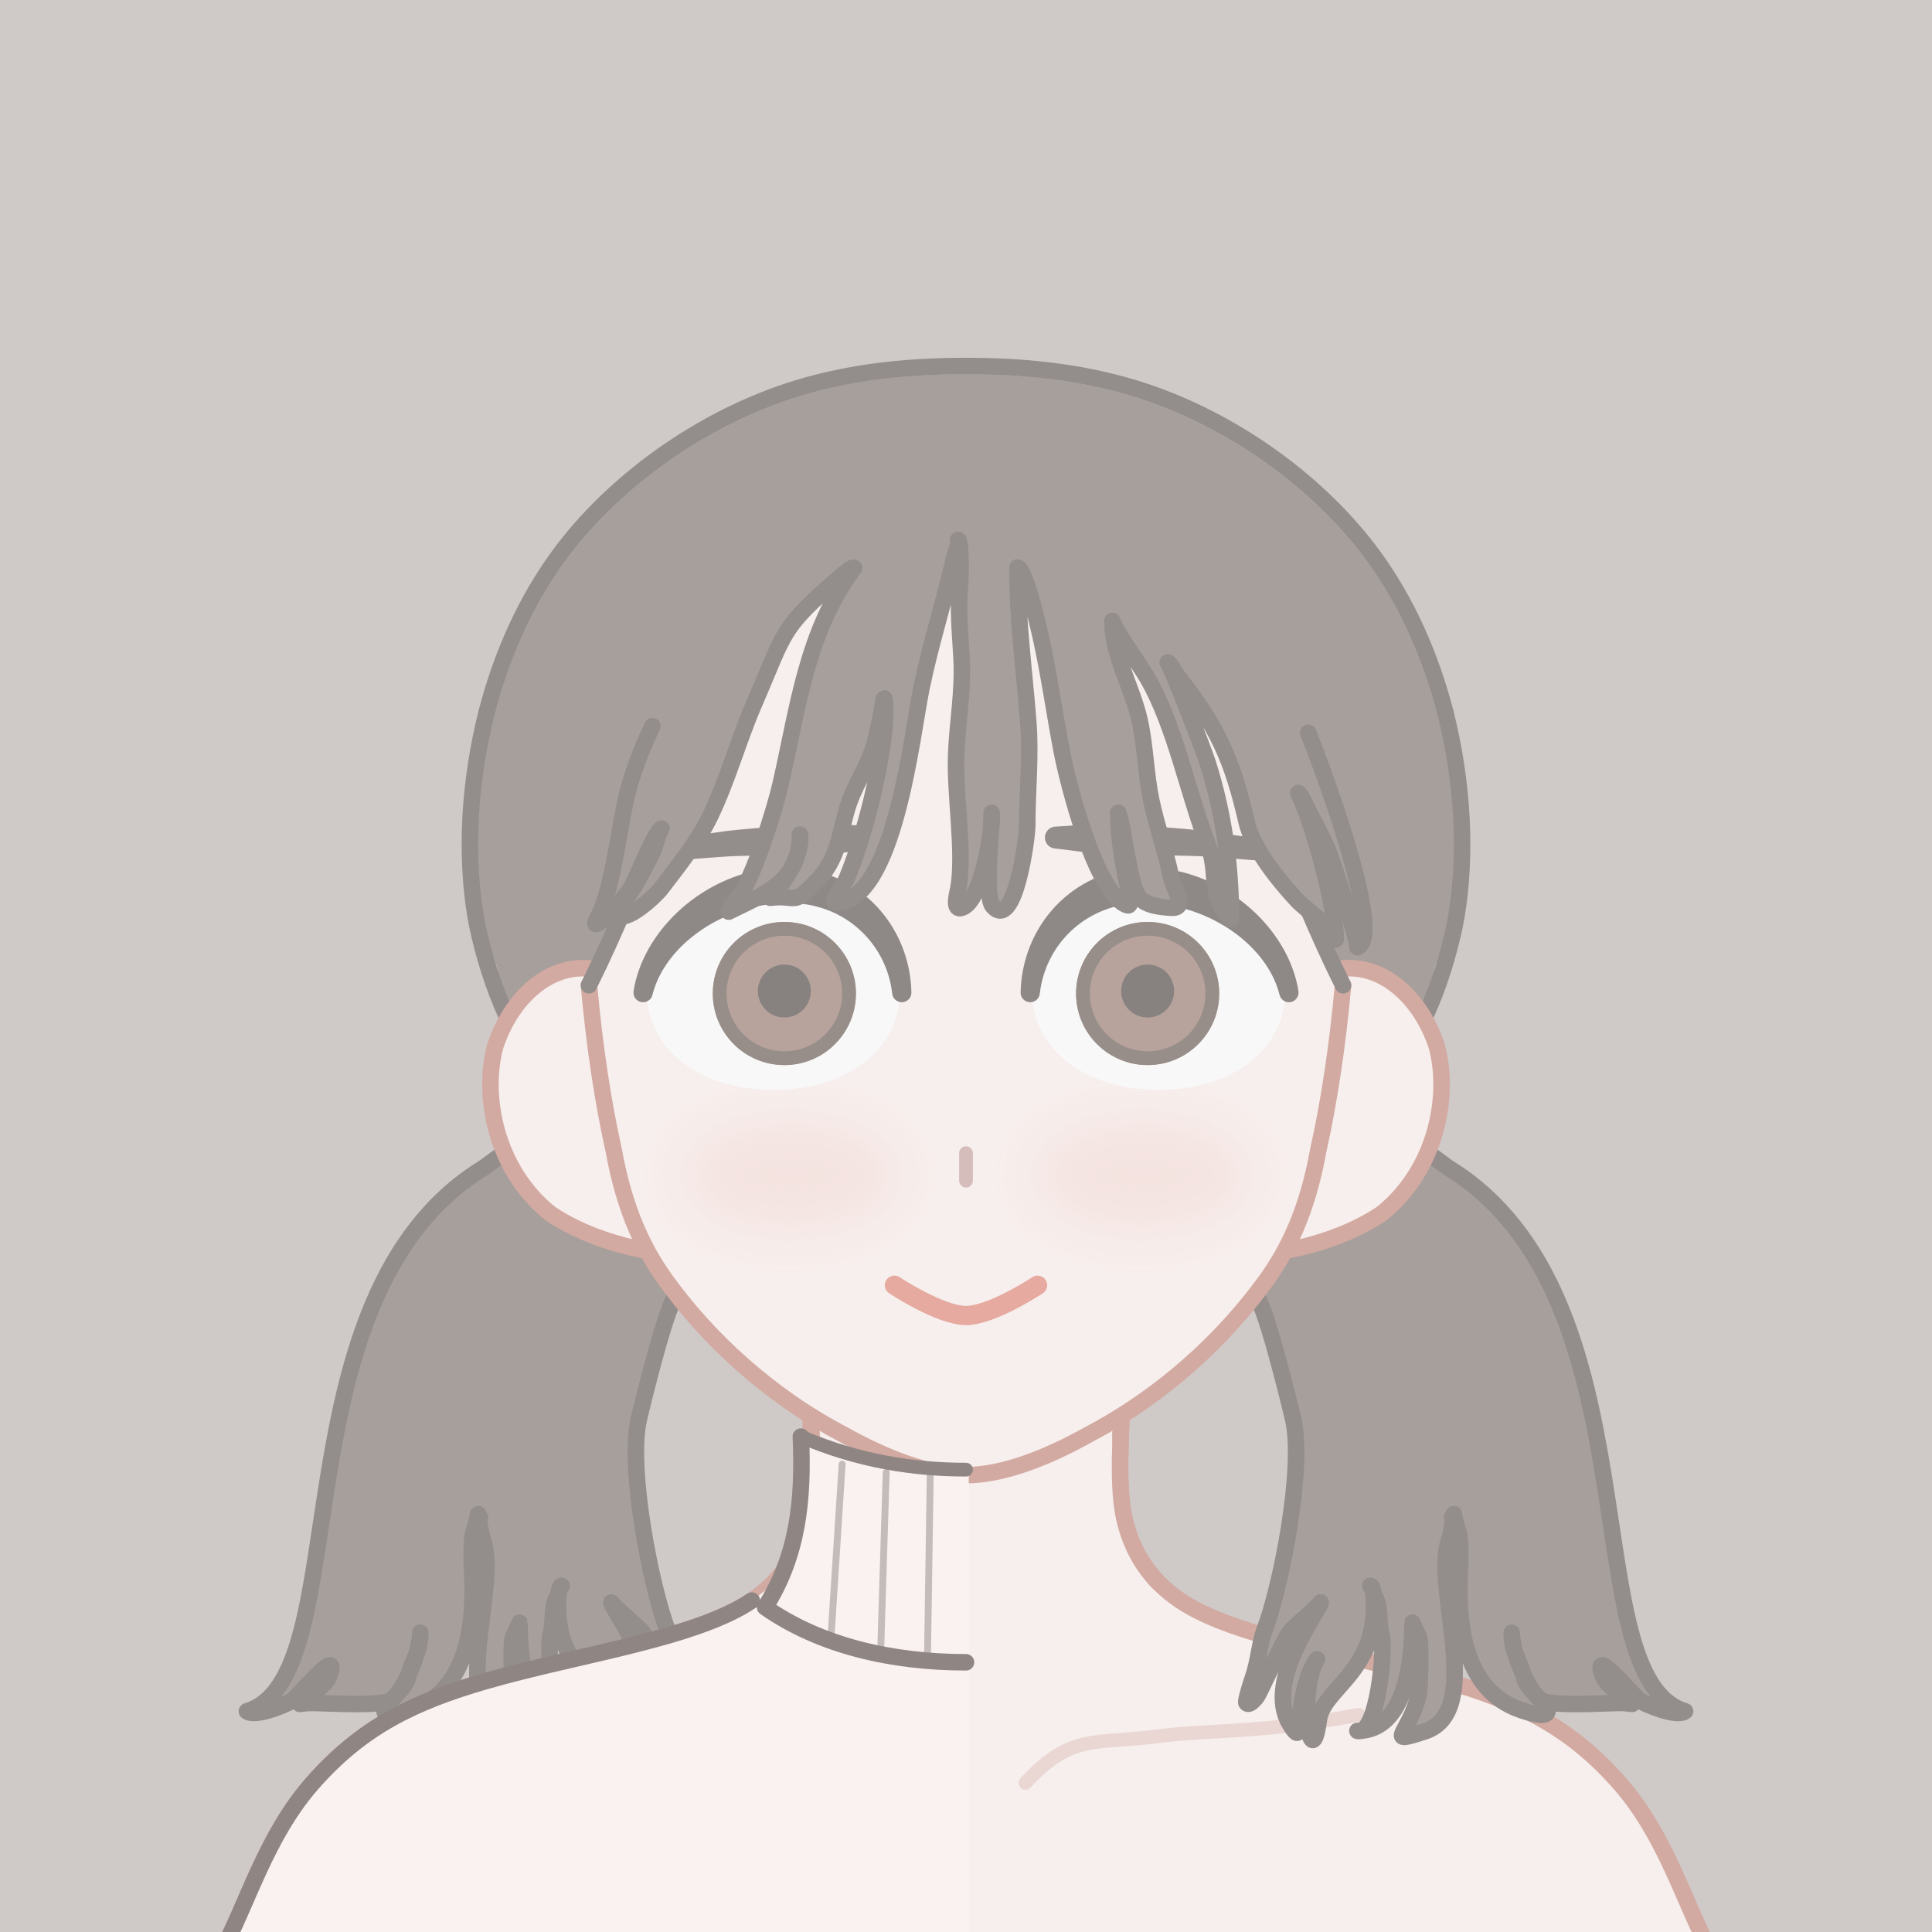
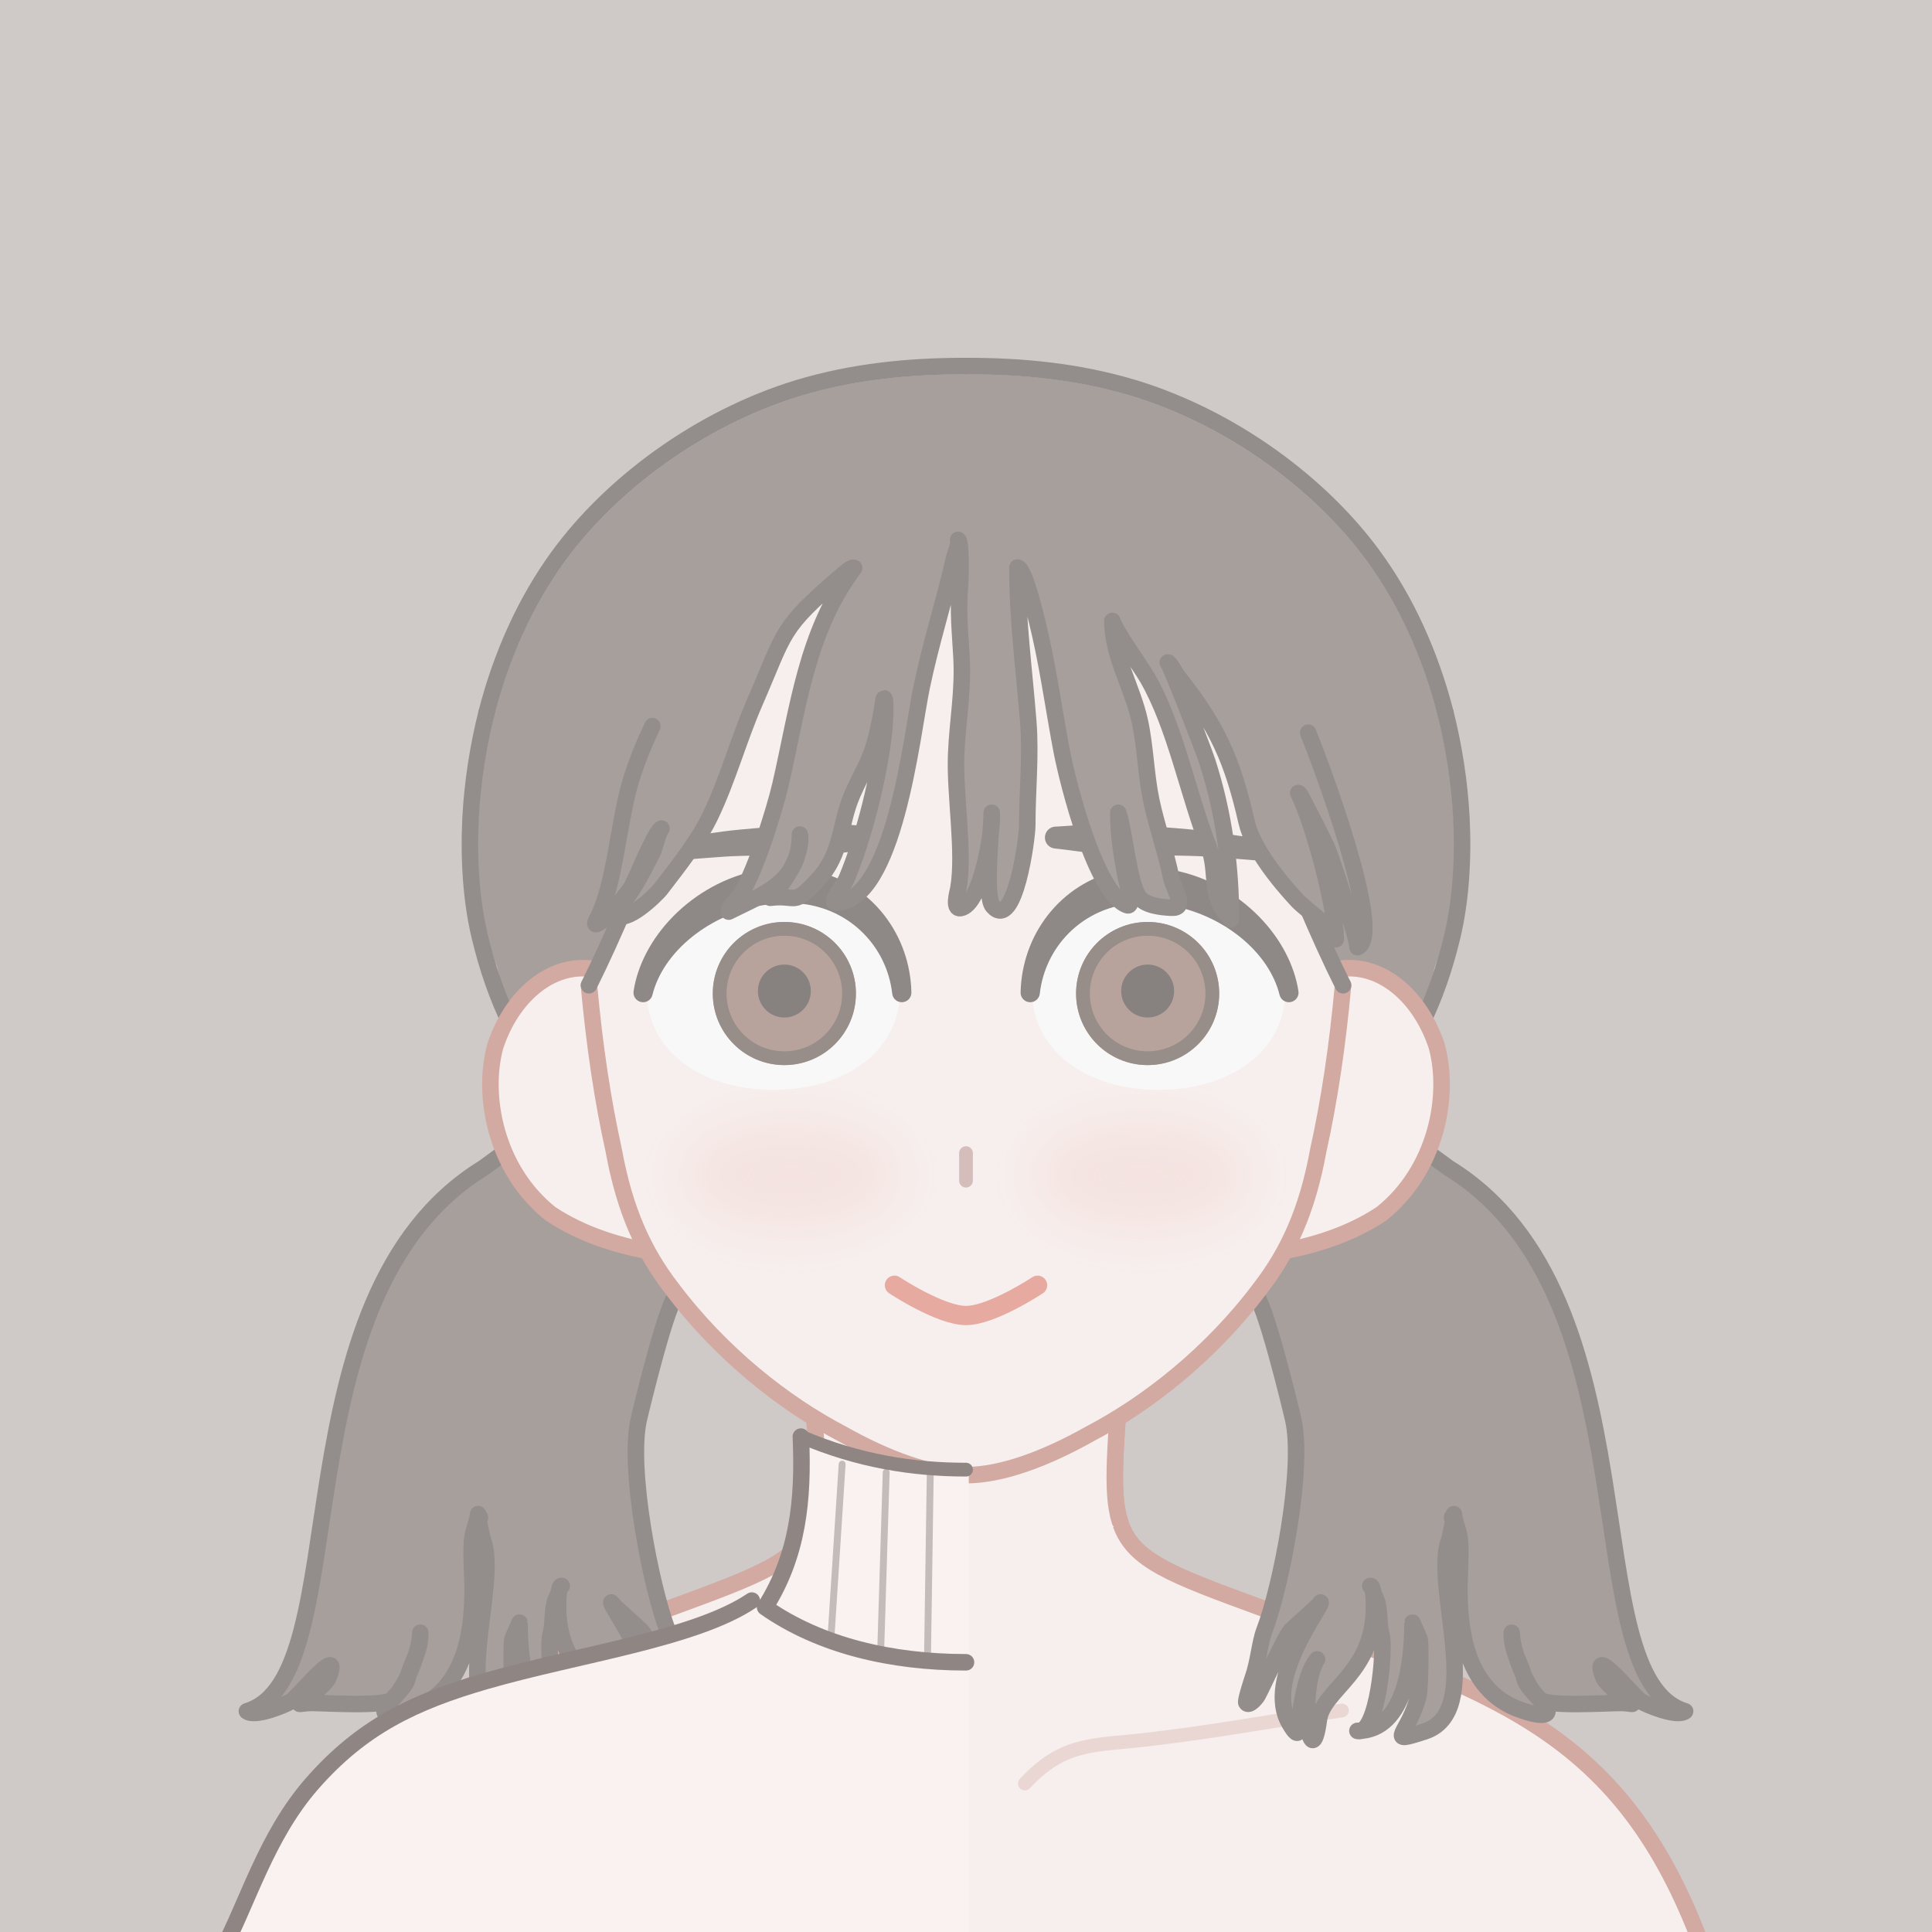
<svg xmlns="http://www.w3.org/2000/svg" width="702" height="702" viewBox="0 0 702 702">
  <g id="_ref">
    <g opacity="0.5">
      <defs>
        <clipPath id="makeup-blush-clip-path-31">
          <path d="M215.154 389.2 L359.154 389.2 L359.154 464.8 L215.154 464.8 Z" />
        </clipPath>
        <filter id="makeup-blush-filter-11" filterUnits="userSpaceOnUse" x="218.154" y="377" width="138" height="100" color-interpolation-filters="sRGB">
          <feGaussianBlur in="SourceGraphic" stdDeviation="9" color-interpolation-filters="linearRGB" />
        </filter>
        <clipPath id="cg-eye1">
          <path d="M242 360 C242 338 262 326 288 326 C314 326 334 338 334 360 C334 382 314 396 288 396 C262 396 242 382 242 360 Z" fill="#ffffff" />
        </clipPath>
      </defs>
      <rect width="702" height="702" fill="#ada19f" />
      <g data-layer="body">
        <g>
          <g>
-             <path d="M296 490 L298 522 C293.615 554.385 304.615 564.885 259.333 589.667 L210.333 604.167 C118.615 622.385 119.615 639.385 96.5 675.5 L80.5 709 L352 712 L352 490 Z" fill="#fdeeea" />
-             <path d="M80.177 709.772 C89.948 691.718 96.554 667.356 113.323 648.166 C131.428 627.449 150.416 618.37 176.588 610.801 C209.733 601.215 252.656 595.455 273.168 581.575 C284.163 574.134 289.86 564.776 292.817 554.408 C296.711 540.759 294.236 520.005 294.407 505.93 C294.426 504.332 294.448 497.885 294.448 490.885" fill="none" stroke="#b46352" stroke-width="6" stroke-linecap="round" stroke-linejoin="round" />
-             <path d="M208.379 623.077 C244.052 629.981 262.383 628.387 280.56 630.815 C304.003 633.947 312.488 629.53 329.417 647.841" fill="none" stroke="#b46352" stroke-width="5" stroke-linecap="round" opacity="0.35" />
-           </g>
-         </g>
-         <g transform="translate(702 0) scale(-1 1)">
-           <g>
-             <path d="M296 490 L298 522 C293.615 554.385 304.615 564.885 259.333 589.667 L210.333 604.167 C118.615 622.385 119.615 639.385 96.5 675.5 L80.5 709 L352 712 L352 490 Z" fill="#fdeeea" />
-             <path d="M80.177 709.772 C89.948 691.718 96.554 667.356 113.323 648.166 C131.428 627.449 150.416 618.37 176.588 610.801 C209.733 601.215 252.656 595.455 273.168 581.575 C284.163 574.134 289.86 564.776 292.817 554.408 C296.711 540.759 294.236 520.005 294.407 505.93 C294.426 504.332 294.448 497.885 294.448 490.885" fill="none" stroke="#b46352" stroke-width="6" stroke-linecap="round" stroke-linejoin="round" />
-             <path d="M208.379 623.077 C244.052 629.981 262.383 628.387 280.56 630.815 C304.003 633.947 312.488 629.53 329.417 647.841" fill="none" stroke="#b46352" stroke-width="5" stroke-linecap="round" opacity="0.35" />
+             <path d="M295.671 489.536 C295.86 492.716 296.144 496.116 296.464 499.642 C297.826 514.657 301.926 539.769 294.878 553.441 C290.261 562.398 280.92 569.129 263.403 576.878 C201.389 604.31 121.546 617.454 90.97 686.317 C84.138 701.704 75.573 709.986 91.684 710.505 C172.929 713.121 257.936 710.936 339.784 711.863 C343.856 711.909 347.928 711.955 352 712 L352 490 C333.295 490 314.238 489.776 295.671 489.536 Z" fill="#fdeeea" />
+             <path d="M82.239 710.936 C110.769 630.434 156.416 616.431 231.1 588.839 C305.46 561.366 299.091 568.122 294.374 492.286 C294.334 491.649 294.298 491.019 294.267 490.397" fill="none" stroke="#b46352" stroke-width="6" stroke-linecap="round" stroke-linejoin="round" />
+             <path d="M214.397 621.514 C239.223 625.184 260.265 629.212 285.965 632.16 C304.952 634.337 315.621 632.997 329.595 648.055" fill="none" stroke="#b46352" stroke-width="5" stroke-linecap="round" opacity="0.35" />
+           </g>
+         </g>
+         <g transform="translate(702 0) scale(-1 1)">
+           <g>
+             <path d="M295.671 489.536 C295.86 492.716 296.144 496.116 296.464 499.642 C297.826 514.657 301.926 539.769 294.878 553.441 C290.261 562.398 280.92 569.129 263.403 576.878 C201.389 604.31 121.546 617.454 90.97 686.317 C84.138 701.704 75.573 709.986 91.684 710.505 C172.929 713.121 257.936 710.936 339.784 711.863 C343.856 711.909 347.928 711.955 352 712 L352 490 C333.295 490 314.238 489.776 295.671 489.536 Z" fill="#fdeeea" />
+             <path d="M82.239 710.936 C110.769 630.434 156.416 616.431 231.1 588.839 C305.46 561.366 299.091 568.122 294.374 492.286 C294.334 491.649 294.298 491.019 294.267 490.397" fill="none" stroke="#b46352" stroke-width="6" stroke-linecap="round" stroke-linejoin="round" />
+             <path d="M214.397 621.514 C239.223 625.184 260.265 629.212 285.965 632.16 C304.952 634.337 315.621 632.997 329.595 648.055" fill="none" stroke="#b46352" stroke-width="5" stroke-linecap="round" opacity="0.35" />
          </g>
        </g>
      </g>
      <g data-layer="skinNeck">
        <g>
          <g>
-             <path d="M352 577.869 L352 490 L296 490 L298 522 C294.607 547.062 300.427 559.017 282.246 574.628" fill="#fdeeea" />
-             <path d="M281.339 574.764 C287.189 568.716 290.703 561.82 292.817 554.408 C296.711 540.759 294.236 520.005 294.407 505.93 C294.426 504.332 294.448 497.885 294.448 490.885" fill="none" stroke="#b46352" stroke-width="6" stroke-linecap="round" stroke-linejoin="round" />
-           </g>
-         </g>
-         <g transform="translate(702 0) scale(-1 1)">
-           <g>
-             <path d="M352 577.869 L352 490 L296 490 L298 522 C294.607 547.062 300.427 559.017 282.246 574.628" fill="#fdeeea" />
-             <path d="M281.339 574.764 C287.189 568.716 290.703 561.82 292.817 554.408 C296.711 540.759 294.236 520.005 294.407 505.93 C294.426 504.332 294.448 497.885 294.448 490.885" fill="none" stroke="#b46352" stroke-width="6" stroke-linecap="round" stroke-linejoin="round" />
+             <path d="M296.464 499.642 C296.144 496.116 295.86 492.716 295.671 489.536 C314.238 489.776 333.295 490 352 490 L352 562.636 L351.354 562.564 L345.706 561.869 C333.876 560.36 321.926 558.6 310.081 557.018 C306.575 556.55 293.84 555.879 295.498 552.147 C301.677 538.233 297.784 514.195 296.464 499.642 Z" fill="#fdeeea" />
+             <path d="M295.107 552.726 C298.619 541.358 296.351 524.081 294.374 492.286" fill="none" stroke="#b46352" stroke-width="6" stroke-linecap="round" stroke-linejoin="round" />
+           </g>
+         </g>
+         <g transform="translate(702 0) scale(-1 1)">
+           <g>
+             <path d="M296.464 499.642 C296.144 496.116 295.86 492.716 295.671 489.536 C314.238 489.776 333.295 490 352 490 L352 562.636 L351.354 562.564 L345.706 561.869 C333.876 560.36 321.926 558.6 310.081 557.018 C306.575 556.55 293.84 555.879 295.498 552.147 C301.677 538.233 297.784 514.195 296.464 499.642 Z" fill="#fdeeea" />
+             <path d="M295.107 552.726 C298.619 541.358 296.351 524.081 294.374 492.286" fill="none" stroke="#b46352" stroke-width="6" stroke-linecap="round" stroke-linejoin="round" />
          </g>
        </g>
      </g>
      <g data-layer="hairMid">
        <g>
          <g>
            <path d="M246.346 470.051 C252.058 457.884 251.33 448.199 243.07 434.669 C238.956 426.719 237.325 420.839 228.711 415.289 C206.623 401.069 195.92 409.499 175.625 424.389 C99.328 471.409 130.552 609.403 89.711 621.793 C92.696 624.063 103.403 619.583 105.822 618.153 C108.255 616.713 124.757 596.133 119.336 609.653 C118.582 611.533 113.631 615.683 111.427 617.133 C106.635 620.283 109.057 618.723 113.403 618.773 C118.927 618.823 139.489 620.153 142.388 617.583 C147.818 612.773 152.711 599.273 152.711 593.263 C152.711 600.773 149.385 603.763 148.149 609.773 C147.304 613.873 139.593 619.023 139.706 621.733 C139.843 625.043 149.803 621.283 151.883 620.363 C170.299 612.233 171.711 589.693 171.711 577.413 C171.711 572.163 170.979 563.063 171.67 558.353 C171.876 556.953 173.9 551.093 173.711 550.173 C173.96 550.589 174.197 551.005 174.421 551.422 L174.11 550.922 C173.439 551.258 175.192 558.829 175.579 559.922 C181.477 576.576 162.297 622.015 184.409 629.153 C199.261 633.947 190.038 630.137 186.546 615.971 C186.03 613.875 185.61 597.159 186.226 595.409 C186.446 594.785 188.796 589.666 188.777 589.589 C188.777 602.195 190.785 628.922 208.777 628.922 C201.455 630.753 198.534 598.933 200.068 593.773 C201.338 589.499 200.169 584.271 202.538 579.84 C203.243 578.52 203.238 576.081 204.11 576.256 C202.849 576.003 202.797 581.895 202.777 582.922 C202.285 607.842 221.252 613.552 222.777 624.922 C225.695 646.676 230.392 614.04 223.444 602.922 C227.157 607.873 228.466 615.721 229.444 621.589 C230.324 626.871 228.975 634.026 233.57 626.033 C242.692 610.164 221.67 584.015 222.11 582.256 C223.525 584.142 230.728 590.225 232.983 592.471 C235.024 594.505 242.514 611.398 245.016 616.038 C245.475 616.889 248.24 620.248 249.146 618.672 C249.502 618.052 247.263 611.007 246.804 609.719 C244.719 603.857 244.271 596.797 242.595 592.453 C236.61 576.947 227.965 533.366 232.163 515.515 C233.177 511.198 242.851 470.916 246.346 470.051 Z" fill="#5d4e48" stroke="#352a27" stroke-width="6" stroke-linecap="round" stroke-linejoin="round" />
          </g>
        </g>
        <g transform="translate(702 0) scale(-1 1)">
          <g>
            <path d="M246.346 470.051 C252.058 457.884 251.33 448.199 243.07 434.669 C238.956 426.719 237.325 420.839 228.711 415.289 C206.623 401.069 195.92 409.499 175.625 424.389 C99.328 471.409 130.552 609.403 89.711 621.793 C92.696 624.063 103.403 619.583 105.822 618.153 C108.255 616.713 124.757 596.133 119.336 609.653 C118.582 611.533 113.631 615.683 111.427 617.133 C106.635 620.283 109.057 618.723 113.403 618.773 C118.927 618.823 139.489 620.153 142.388 617.583 C147.818 612.773 152.711 599.273 152.711 593.263 C152.711 600.773 149.385 603.763 148.149 609.773 C147.304 613.873 139.593 619.023 139.706 621.733 C139.843 625.043 149.803 621.283 151.883 620.363 C170.299 612.233 171.711 589.693 171.711 577.413 C171.711 572.163 170.979 563.063 171.67 558.353 C171.876 556.953 173.9 551.093 173.711 550.173 C173.96 550.589 174.197 551.005 174.421 551.422 L174.11 550.922 C173.439 551.258 175.192 558.829 175.579 559.922 C181.477 576.576 162.297 622.015 184.409 629.153 C199.261 633.947 190.038 630.137 186.546 615.971 C186.03 613.875 185.61 597.159 186.226 595.409 C186.446 594.785 188.796 589.666 188.777 589.589 C188.777 602.195 190.785 628.922 208.777 628.922 C201.455 630.753 198.534 598.933 200.068 593.773 C201.338 589.499 200.169 584.271 202.538 579.84 C203.243 578.52 203.238 576.081 204.11 576.256 C202.849 576.003 202.797 581.895 202.777 582.922 C202.285 607.842 221.252 613.552 222.777 624.922 C225.695 646.676 230.392 614.04 223.444 602.922 C227.157 607.873 228.466 615.721 229.444 621.589 C230.324 626.871 228.975 634.026 233.57 626.033 C242.692 610.164 221.67 584.015 222.11 582.256 C223.525 584.142 230.728 590.225 232.983 592.471 C235.024 594.505 242.514 611.398 245.016 616.038 C245.475 616.889 248.24 620.248 249.146 618.672 C249.502 618.052 247.263 611.007 246.804 609.719 C244.719 603.857 244.271 596.797 242.595 592.453 C236.61 576.947 227.965 533.366 232.163 515.515 C233.177 511.198 242.851 470.916 246.346 470.051 Z" fill="#5d4e48" stroke="#352a27" stroke-width="6" stroke-linecap="round" stroke-linejoin="round" />
          </g>
        </g>
      </g>
      <g data-layer="hairBase">
        <g>
          <g>
            <path d="M352 381.448 L352 135.951 L351.016 135.951 C330.344 135.951 310.656 137.919 290.968 143.826 C255.53 154.654 224.03 178.279 205.327 203.873 C186.623 229.467 175.795 262.936 173.826 297.39 C172.842 317.077 174.811 336.765 180.717 351.531 C182.027 358.081 184.209 364.632 187.262 370.602 C187.365 370.682 201.168 393.038 203.562 396.448 C204.832 398.257 211.612 404.019 213.517 405.842 C223.248 415.153 227.833 417.061 239.562 423.948 C253.821 432.321 287.168 441.633 303.192 437.819 C328.028 431.907 350.54 430.17 351.074 398.222 C351.102 396.519 351.452 381.949 352 381.448 Z" fill="#5d4e48" />
          </g>
          <g>
            <path d="M351 133 C330 133 310 135 290 141 C254 152 222 176 203 202 C191 218.4 182.2 238 176.8 259" fill="none" stroke="#352a27" stroke-width="6" stroke-linecap="round" stroke-linejoin="round" />
          </g>
          <g>
            <path d="M176.8 259 C173.7 271.3 171.7 284.1 171 297 C170.247 312.067 171.196 327.134 174.275 340.064 C179.731 362.97 189.199 384.12 205.639 400.625 C218.159 413.194 231.61 422.103 248.042 428.491 C248.47 428.658 248.896 428.816 249.319 428.964 C252.635 430.122 260.334 430.818 262.896 432.282" fill="none" stroke="#352a27" stroke-width="6" stroke-linecap="round" stroke-linejoin="round" />
          </g>
        </g>
        <g transform="translate(702 0) scale(-1 1)">
          <g>
            <path d="M352 381.448 L352 135.951 L351.016 135.951 C330.344 135.951 310.656 137.919 290.968 143.826 C255.53 154.654 224.03 178.279 205.327 203.873 C186.623 229.467 175.795 262.936 173.826 297.39 C172.842 317.077 174.811 336.765 180.717 351.531 C182.027 358.081 184.209 364.632 187.262 370.602 C187.365 370.682 201.168 393.038 203.562 396.448 C204.832 398.257 211.612 404.019 213.517 405.842 C223.248 415.153 227.833 417.061 239.562 423.948 C253.821 432.321 287.168 441.633 303.192 437.819 C328.028 431.907 350.54 430.17 351.074 398.222 C351.102 396.519 351.452 381.949 352 381.448 Z" fill="#5d4e48" />
          </g>
          <g>
            <path d="M351 133 C330 133 310 135 290 141 C254 152 222 176 203 202 C191 218.4 182.2 238 176.8 259" fill="none" stroke="#352a27" stroke-width="6" stroke-linecap="round" stroke-linejoin="round" />
          </g>
          <g>
            <path d="M176.8 259 C173.7 271.3 171.7 284.1 171 297 C170.247 312.067 171.196 327.134 174.275 340.064 C179.731 362.97 189.199 384.12 205.639 400.625 C218.159 413.194 231.61 422.103 248.042 428.491 C248.47 428.658 248.896 428.816 249.319 428.964 C252.635 430.122 260.334 430.818 262.896 432.282" fill="none" stroke="#352a27" stroke-width="6" stroke-linecap="round" stroke-linejoin="round" />
          </g>
        </g>
      </g>
      <g data-layer="ear">
        <g>
          <g>
            <path d="M215 352 C200 350 186 362 180 380 C175 398 180 425 200 441 C212 449 226 453 238 455 L225 380 Z" fill="#fdeeea" />
            <path d="M215 352 C200 350 186 362 180 380 C175 398 180 425 200 441 C212 449 226 453 238 455" fill="none" stroke="#b46352" stroke-width="6" stroke-linecap="round" stroke-linejoin="round" />
          </g>
        </g>
        <g transform="translate(702 0) scale(-1 1)">
          <g>
            <path d="M215 352 C200 350 186 362 180 380 C175 398 180 425 200 441 C212 449 226 453 238 455 L225 380 Z" fill="#fdeeea" />
            <path d="M215 352 C200 350 186 362 180 380 C175 398 180 425 200 441 C212 449 226 453 238 455" fill="none" stroke="#b46352" stroke-width="6" stroke-linecap="round" stroke-linejoin="round" />
          </g>
        </g>
      </g>
      <g data-layer="face">
        <g>
          <g>
            <path d="M352 200 L351 200 C322 200 296 208 278 228 C262 246 250 272 240 298 C232 318 223 340 214 358 C216 380 219 400 223 418 C227 440 234 455 244 468 C262 492 285 510 306 521 C322 530 338 536 351 536 L352 536 Z" fill="#fdeeea" />
            <path d="M214 358 C216 380 219 400 223 418 C227 440 234 455 244 468 C262 492 285 510 306 521 C322 530 338 536 351 536" fill="none" stroke="#b46352" stroke-width="6" stroke-linecap="round" stroke-linejoin="round" />
          </g>
        </g>
        <g transform="translate(702 0) scale(-1 1)">
          <g>
            <path d="M352 200 L351 200 C322 200 296 208 278 228 C262 246 250 272 240 298 C232 318 223 340 214 358 C216 380 219 400 223 418 C227 440 234 455 244 468 C262 492 285 510 306 521 C322 530 338 536 351 536 L352 536 Z" fill="#fdeeea" />
            <path d="M214 358 C216 380 219 400 223 418 C227 440 234 455 244 468 C262 492 285 510 306 521 C322 530 338 536 351 536" fill="none" stroke="#b46352" stroke-width="6" stroke-linecap="round" stroke-linejoin="round" />
          </g>
        </g>
      </g>
      <g data-layer="makeup">
        <g>
          <g>
            <g clip-path="url(#makeup-blush-clip-path-31)">
              <g filter="url(#makeup-blush-filter-11)">
                <ellipse cx="287.154" cy="427" rx="40" ry="21" fill="#f3bfb8" opacity="0.5" />
              </g>
            </g>
          </g>
        </g>
        <g transform="translate(702 0) scale(-1 1)">
          <g>
            <g clip-path="url(#makeup-blush-clip-path-31)">
              <g filter="url(#makeup-blush-filter-11)">
                <ellipse cx="287.154" cy="427" rx="40" ry="21" fill="#f3bfb8" opacity="0.5" />
              </g>
            </g>
          </g>
        </g>
      </g>
      <g data-layer="mouth">
        <g>
          <path d="M351 419 L351 429" fill="none" stroke="#b98a88" stroke-width="5" stroke-linecap="round" />
        </g>
        <g>
          <path d="M325 467 C325 467 341.59 478 351 478 C360.41 478 377 467 377 467" fill="none" stroke="#dc6450" stroke-width="7" stroke-linecap="round" stroke-linejoin="round" />
        </g>
      </g>
      <g data-layer="eye">
        <g transform="translate(285 361) scale(1) translate(-292 -361)">
          <path d="M242 360 C242 338 262 326 288 326 C314 326 334 338 334 360 C334 382 314 396 288 396 C262 396 242 382 242 360 Z" fill="#ffffff" />
          <g clip-path="url(#cg-eye1)">
            <g transform="translate(292 361) scale(0.26)">
              <g transform="translate(-110 -110) scale(1)">
                <g>
                  <circle cx="110" cy="110" r="100" fill="#7e5647" />
                  <circle cx="110" cy="106.526" r="37" fill="#1e1410" />
                </g>
              </g>
            </g>
            <circle cx="292" cy="361" r="23.5" fill="none" stroke="#3e2a22" stroke-width="5" />
          </g>
          <g>
            <polygon points="237.252,359.897 237.551,358.24 237.883,356.76 237.941,356.513 238.406,354.792 238.803,353.526 238.951,353.061 239.578,351.317 239.962,350.368 240.28,349.584 241.058,347.862 241.344,347.294 241.925,346.127 242.867,344.408 242.928,344.314 243.885,342.708 244.617,341.579 244.985,341.016 246.164,339.343 246.569,338.814 247.417,337.698 248.568,336.29 248.745,336.08 250.15,334.489 250.84,333.764 251.624,332.938 253.169,331.426 253.251,331.357 254.778,329.959 255.664,329.208 256.451,328.542 258.188,327.176 258.338,327.071 259.976,325.871 260.978,325.193 261.816,324.627 263.713,323.445 263.884,323.351 265.648,322.334 266.723,321.768 267.619,321.299 269.636,320.333 269.832,320.251 271.687,319.443 272.839,318.994 273.747,318.642 275.844,317.917 276.12,317.835 277.977,317.271 279.259,316.935 280.089,316.72 282.225,316.252 282.674,316.172 284.386,315.867 285.904,315.658 286.538,315.572 288.676,315.367 289.401,315.327 290.829,315.25 292.642,315.226 293.004,315.221 295.029,315.28 296.147,315.36 297.018,315.423 298.974,315.649 299.642,315.754 300.899,315.956 302.839,316.351 303.092,316.412 304.736,316.824 306.239,317.271 306.592,317.373 308.418,318.001 309.548,318.446 310.23,318.713 311.993,319.495 312.749,319.869 313.708,320.347 315.391,321.276 315.82,321.534 317.035,322.277 318.624,323.341 318.745,323.424 320.158,324.467 321.316,325.4 321.654,325.667 323.091,326.923 323.903,327.696 324.47,328.235 325.79,329.602 326.297,330.172 327.055,331.028 328.256,332.499 328.49,332.806 329.392,334.018 330.352,335.425 330.465,335.582 331.471,337.186 332.122,338.33 332.409,338.828 333.281,340.508 333.67,341.338 334.08,342.214 334.808,343.949 334.992,344.434 335.468,345.715 336.057,347.505 336.088,347.599 336.571,349.304 336.901,350.668 337.014,351.126 337.388,352.973 337.543,353.928 337.688,354.817 337.915,356.668 337.962,357.21 338.072,358.537 338.153,360.357 338.146,361.044 338.006,361.715 337.737,362.346 337.35,362.913 336.861,363.394 336.286,363.769 335.65,364.026 334.976,364.153 334.29,364.146 333.618,364.006 332.987,363.737 332.42,363.35 331.94,362.861 331.564,362.286 331.308,361.65 331.18,360.976 330.952,359.311 330.741,358.141 330.667,357.75 330.321,356.221 330.125,355.498 329.911,354.712 329.435,353.212 329.326,352.918 328.903,351.751 328.295,350.262 328.289,350.247 332.186,348.915 328.346,350.404 327.667,348.922 327.122,347.855 326.963,347.551 326.209,346.222 325.793,345.553 325.404,344.931 324.546,343.673 324.313,343.364 323.644,342.461 322.641,341.211 326.581,338.437 322.758,341.37 322.695,341.298 321.707,340.166 320.806,339.215 320.678,339.088 319.611,338.057 318.914,337.435 318.503,337.07 317.368,336.138 316.918,335.8 316.202,335.257 315.002,334.422 314.826,334.316 313.769,333.636 312.455,332.862 312.429,332.847 315.575,328.126 312.628,332.973 311.255,332.235 310.187,331.716 309.949,331.605 308.63,331.03 307.86,330.729 307.304,330.513 305.949,330.043 305.483,329.903 304.56,329.62 303.179,329.254 303.067,329.233 301.785,328.941 300.369,328.674 300.36,328.676 298.901,328.459 297.886,328.344 297.468,328.298 296.013,328.186 295.393,328.162 294.522,328.124 292.996,328.113 292.886,328.117 291.308,328.156 290.115,328.224 289.625,328.251 287.955,328.397 287.555,328.445 286.26,328.598 284.767,328.824 284.542,328.856 282.84,329.164 282.225,329.296 281.147,329.526 279.48,329.94 279.412,329.953 277.697,330.432 276.975,330.658 276,330.962 274.294,331.56 274.289,331.557 272.589,332.208 271.847,332.519 270.917,332.909 269.253,333.675 269.166,333.715 266.483,328.557 269.341,333.62 267.607,334.487 266.89,334.872 265.995,335.352 264.409,336.278 264.333,336.322 261.3,331.723 264.49,336.215 262.858,337.24 262.157,337.711 261.347,338.255 259.821,339.363 259.808,339.373 256.523,335.37 259.946,339.255 258.454,340.418 257.716,341.032 257.083,341.559 255.762,342.739 255.685,342.806 254.501,343.949 253.647,344.833 253.301,345.188 252.159,346.459 251.834,346.845 251.082,347.752 250.048,349.104 250.03,349.127 246.472,346.733 250.12,348.988 249.134,350.389 248.514,351.347 248.254,351.743 247.457,353.088 247.132,353.691 246.724,354.451 246.056,355.833 245.922,356.135 245.462,357.208 244.942,358.578 244.909,358.668 244.488,359.962 244.081,361.436 243.865,362.087 243.527,362.684 243.078,363.203 242.537,363.625 241.924,363.933 241.262,364.116 240.578,364.166 239.897,364.081 239.246,363.865 238.649,363.527 238.13,363.078 237.708,362.537 237.4,361.924 237.218,361.262 237.168,360.578" fill="#2b201d" />
          </g>
        </g>
        <g transform="translate(702 0) scale(-1 1)">
          <g transform="translate(285 361) scale(1) translate(-292 -361)">
            <path d="M242 360 C242 338 262 326 288 326 C314 326 334 338 334 360 C334 382 314 396 288 396 C262 396 242 382 242 360 Z" fill="#ffffff" />
            <g clip-path="url(#cg-eye1)">
              <g transform="translate(292 361) scale(0.26)">
                <g transform="translate(-110 -110) scale(1)">
                  <g>
                    <circle cx="110" cy="110" r="100" fill="#7e5647" />
                    <circle cx="110" cy="106.526" r="37" fill="#1e1410" />
                  </g>
                </g>
              </g>
              <circle cx="292" cy="361" r="23.5" fill="none" stroke="#3e2a22" stroke-width="5" />
            </g>
            <g>
              <polygon points="237.252,359.897 237.551,358.24 237.883,356.76 237.941,356.513 238.406,354.792 238.803,353.526 238.951,353.061 239.578,351.317 239.962,350.368 240.28,349.584 241.058,347.862 241.344,347.294 241.925,346.127 242.867,344.408 242.928,344.314 243.885,342.708 244.617,341.579 244.985,341.016 246.164,339.343 246.569,338.814 247.417,337.698 248.568,336.29 248.745,336.08 250.15,334.489 250.84,333.764 251.624,332.938 253.169,331.426 253.251,331.357 254.778,329.959 255.664,329.208 256.451,328.542 258.188,327.176 258.338,327.071 259.976,325.871 260.978,325.193 261.816,324.627 263.713,323.445 263.884,323.351 265.648,322.334 266.723,321.768 267.619,321.299 269.636,320.333 269.832,320.251 271.687,319.443 272.839,318.994 273.747,318.642 275.844,317.917 276.12,317.835 277.977,317.271 279.259,316.935 280.089,316.72 282.225,316.252 282.674,316.172 284.386,315.867 285.904,315.658 286.538,315.572 288.676,315.367 289.401,315.327 290.829,315.25 292.642,315.226 293.004,315.221 295.029,315.28 296.147,315.36 297.018,315.423 298.974,315.649 299.642,315.754 300.899,315.956 302.839,316.351 303.092,316.412 304.736,316.824 306.239,317.271 306.592,317.373 308.418,318.001 309.548,318.446 310.23,318.713 311.993,319.495 312.749,319.869 313.708,320.347 315.391,321.276 315.82,321.534 317.035,322.277 318.624,323.341 318.745,323.424 320.158,324.467 321.316,325.4 321.654,325.667 323.091,326.923 323.903,327.696 324.47,328.235 325.79,329.602 326.297,330.172 327.055,331.028 328.256,332.499 328.49,332.806 329.392,334.018 330.352,335.425 330.465,335.582 331.471,337.186 332.122,338.33 332.409,338.828 333.281,340.508 333.67,341.338 334.08,342.214 334.808,343.949 334.992,344.434 335.468,345.715 336.057,347.505 336.088,347.599 336.571,349.304 336.901,350.668 337.014,351.126 337.388,352.973 337.543,353.928 337.688,354.817 337.915,356.668 337.962,357.21 338.072,358.537 338.153,360.357 338.146,361.044 338.006,361.715 337.737,362.346 337.35,362.913 336.861,363.394 336.286,363.769 335.65,364.026 334.976,364.153 334.29,364.146 333.618,364.006 332.987,363.737 332.42,363.35 331.94,362.861 331.564,362.286 331.308,361.65 331.18,360.976 330.952,359.311 330.741,358.141 330.667,357.75 330.321,356.221 330.125,355.498 329.911,354.712 329.435,353.212 329.326,352.918 328.903,351.751 328.295,350.262 328.289,350.247 332.186,348.915 328.346,350.404 327.667,348.922 327.122,347.855 326.963,347.551 326.209,346.222 325.793,345.553 325.404,344.931 324.546,343.673 324.313,343.364 323.644,342.461 322.641,341.211 326.581,338.437 322.758,341.37 322.695,341.298 321.707,340.166 320.806,339.215 320.678,339.088 319.611,338.057 318.914,337.435 318.503,337.07 317.368,336.138 316.918,335.8 316.202,335.257 315.002,334.422 314.826,334.316 313.769,333.636 312.455,332.862 312.429,332.847 315.575,328.126 312.628,332.973 311.255,332.235 310.187,331.716 309.949,331.605 308.63,331.03 307.86,330.729 307.304,330.513 305.949,330.043 305.483,329.903 304.56,329.62 303.179,329.254 303.067,329.233 301.785,328.941 300.369,328.674 300.36,328.676 298.901,328.459 297.886,328.344 297.468,328.298 296.013,328.186 295.393,328.162 294.522,328.124 292.996,328.113 292.886,328.117 291.308,328.156 290.115,328.224 289.625,328.251 287.955,328.397 287.555,328.445 286.26,328.598 284.767,328.824 284.542,328.856 282.84,329.164 282.225,329.296 281.147,329.526 279.48,329.94 279.412,329.953 277.697,330.432 276.975,330.658 276,330.962 274.294,331.56 274.289,331.557 272.589,332.208 271.847,332.519 270.917,332.909 269.253,333.675 269.166,333.715 266.483,328.557 269.341,333.62 267.607,334.487 266.89,334.872 265.995,335.352 264.409,336.278 264.333,336.322 261.3,331.723 264.49,336.215 262.858,337.24 262.157,337.711 261.347,338.255 259.821,339.363 259.808,339.373 256.523,335.37 259.946,339.255 258.454,340.418 257.716,341.032 257.083,341.559 255.762,342.739 255.685,342.806 254.501,343.949 253.647,344.833 253.301,345.188 252.159,346.459 251.834,346.845 251.082,347.752 250.048,349.104 250.03,349.127 246.472,346.733 250.12,348.988 249.134,350.389 248.514,351.347 248.254,351.743 247.457,353.088 247.132,353.691 246.724,354.451 246.056,355.833 245.922,356.135 245.462,357.208 244.942,358.578 244.909,358.668 244.488,359.962 244.081,361.436 243.865,362.087 243.527,362.684 243.078,363.203 242.537,363.625 241.924,363.933 241.262,364.116 240.578,364.166 239.897,364.081 239.246,363.865 238.649,363.527 238.13,363.078 237.708,362.537 237.4,361.924 237.218,361.262 237.168,360.578" fill="#2b201d" />
            </g>
          </g>
        </g>
      </g>
      <g data-layer="hairLine">
        <g>
          <g>
            <path d="M351 200 C322 200 296 208 278 228 C262 246 250 272 240 298 C232 318 223 340 214 358" fill="none" stroke="#352a27" stroke-width="6" stroke-linecap="round" stroke-linejoin="round" />
          </g>
        </g>
        <g transform="translate(702 0) scale(-1 1)">
          <g>
            <path d="M351 200 C322 200 296 208 278 228 C262 246 250 272 240 298 C232 318 223 340 214 358" fill="none" stroke="#352a27" stroke-width="6" stroke-linecap="round" stroke-linejoin="round" />
          </g>
        </g>
      </g>
      <g data-layer="brow">
        <g>
          <g transform="translate(-7 0)">
            <g>
              <g>
                <path d="M251.563 304.691 L255.184 304.191 L258.804 303.682 L262.422 303.165 L264.202 302.909 L266.052 302.647 L269.671 302.131 L269.885 302.102 L272.476 301.783 L273.478 301.681 L276.448 301.377 L277.18 301.313 L280.822 300.993 L282.158 300.878 L284.513 300.7 L288.158 300.433 L290.032 300.3 L291.841 300.188 L295.489 299.974 L299.137 299.777 L300.11 299.728 L302.817 299.614 L306.468 299.48 L307.714 299.451 L308.96 299.444 L310.208 299.458 L311.456 299.489 L312.704 299.536 L312.854 299.541 L313.976 299.599 L315.225 299.674 L316.474 299.757 L317.723 299.845 L318.973 299.935 L320.222 300.025 L321.471 300.113 L322.72 300.195 L323.969 300.27 L325.218 300.335 L326 300.389 L326.757 300.595 L327.459 300.945 L328.079 301.424 L328.594 302.016 L328.983 302.696 L329.232 303.44 L329.332 304.218 L329.277 305 L329.072 305.757 L328.722 306.459 L328.242 307.079 L327.651 307.594 L326.97 307.983 L326.227 308.232 L325.449 308.332 L324.206 308.469 L322.964 308.615 L321.721 308.77 L320.479 308.93 L319.237 309.092 L317.995 309.254 L316.753 309.414 L315.511 309.568 L314.268 309.715 L313.174 309.837 L313.048 309.852 L311.806 309.982 L310.563 310.096 L309.319 310.193 L308.075 310.27 L306.83 310.324 L303.178 310.433 L300.499 310.499 L299.554 310.524 L295.901 310.61 L292.247 310.679 L290.471 310.706 L288.629 310.744 L284.975 310.81 L282.661 310.845 L281.367 310.876 L277.713 310.959 L277.043 310.972 L274.124 311.073 L273.212 311.102 L270.782 311.231 L270.649 311.24 L267.003 311.504 L265.15 311.639 L263.368 311.774 L259.724 312.055 L256.08 312.344 L252.437 312.643 L251.653 312.652 L250.882 312.507 L250.154 312.215 L249.497 311.787 L248.937 311.239 L248.494 310.592 L248.186 309.871 L248.024 309.103 L248.015 308.319 L248.159 307.549 L248.451 306.821 L248.88 306.164 L249.428 305.603 L250.075 305.16 L250.796 304.852 Z" fill="#352a27" />
              </g>
            </g>
          </g>
        </g>
        <g transform="translate(702 0) scale(-1 1)">
          <g transform="translate(-7 0)">
            <g>
              <g>
                <path d="M251.563 304.691 L255.184 304.191 L258.804 303.682 L262.422 303.165 L264.202 302.909 L266.052 302.647 L269.671 302.131 L269.885 302.102 L272.476 301.783 L273.478 301.681 L276.448 301.377 L277.18 301.313 L280.822 300.993 L282.158 300.878 L284.513 300.7 L288.158 300.433 L290.032 300.3 L291.841 300.188 L295.489 299.974 L299.137 299.777 L300.11 299.728 L302.817 299.614 L306.468 299.48 L307.714 299.451 L308.96 299.444 L310.208 299.458 L311.456 299.489 L312.704 299.536 L312.854 299.541 L313.976 299.599 L315.225 299.674 L316.474 299.757 L317.723 299.845 L318.973 299.935 L320.222 300.025 L321.471 300.113 L322.72 300.195 L323.969 300.27 L325.218 300.335 L326 300.389 L326.757 300.595 L327.459 300.945 L328.079 301.424 L328.594 302.016 L328.983 302.696 L329.232 303.44 L329.332 304.218 L329.277 305 L329.072 305.757 L328.722 306.459 L328.242 307.079 L327.651 307.594 L326.97 307.983 L326.227 308.232 L325.449 308.332 L324.206 308.469 L322.964 308.615 L321.721 308.77 L320.479 308.93 L319.237 309.092 L317.995 309.254 L316.753 309.414 L315.511 309.568 L314.268 309.715 L313.174 309.837 L313.048 309.852 L311.806 309.982 L310.563 310.096 L309.319 310.193 L308.075 310.27 L306.83 310.324 L303.178 310.433 L300.499 310.499 L299.554 310.524 L295.901 310.61 L292.247 310.679 L290.471 310.706 L288.629 310.744 L284.975 310.81 L282.661 310.845 L281.367 310.876 L277.713 310.959 L277.043 310.972 L274.124 311.073 L273.212 311.102 L270.782 311.231 L270.649 311.24 L267.003 311.504 L265.15 311.639 L263.368 311.774 L259.724 312.055 L256.08 312.344 L252.437 312.643 L251.653 312.652 L250.882 312.507 L250.154 312.215 L249.497 311.787 L248.937 311.239 L248.494 310.592 L248.186 309.871 L248.024 309.103 L248.015 308.319 L248.159 307.549 L248.451 306.821 L248.88 306.164 L249.428 305.603 L250.075 305.16 L250.796 304.852 Z" fill="#352a27" />
              </g>
            </g>
          </g>
        </g>
      </g>
      <g data-layer="hairFront">
        <g>
          <path d="M305.733 186.817 C294.238 185.54 240.866 243.136 241.784 255.077 C240.674 255.077 237.645 262.575 237.04 263.852 C234.006 270.261 231.637 276.089 229.473 282.854 C224.722 297.701 223.528 321.784 216.907 333.952 C213.407 340.387 226.108 328.123 227.076 326.931 C230.866 322.261 234.236 315.291 237.026 309.901 C237.795 308.414 239.601 301.249 240.347 301.062 C238.166 301.789 231.236 319.065 229.51 322.228 C228.435 324.198 222.587 330.215 224.114 332.172 C227.041 335.923 238.104 325.612 240.196 322.868 C246.435 314.684 253.72 305.622 258.158 296.348 C264.504 283.087 268.361 268.689 274.232 255.207 C285.615 229.07 283.667 227.563 306.559 207.951 C307.048 207.532 310.213 204.734 310.855 205.376 C293.499 228.518 289.976 257.37 283.538 285.296 C281.488 294.185 273.607 319.587 268.207 326.141 C267.544 326.945 264.43 330.199 264.777 331.241 C277.93 324.664 290.644 320.536 290.644 303.218 C291.831 310.342 284.732 321.345 279.866 326.211 C289.86 324.962 287.816 329.767 297.21 319.63 C306.148 309.986 304.963 299.465 309.748 288.529 C313.292 280.43 316.178 276.925 318.446 267.693 C319.185 264.684 319.812 261.647 320.355 258.597 C320.424 258.212 321.049 253.73 321.241 253.739 C322.041 253.778 321.459 263.522 321.267 265.378 C319.582 281.592 313.948 304.242 307.629 319.276 C306.566 321.805 301.179 328.09 303.757 328.022 C325.032 327.462 331.26 267.224 334.852 249.846 C338.256 233.382 343.222 218.146 346.833 202.12 C347.04 201.199 348.955 196.711 348.126 196.158 C349.332 196.882 349.042 210.643 348.838 212.748 C347.986 221.541 348.873 229.957 349.364 238.732 C350.059 251.146 347.934 261.835 347.429 273.987 C346.822 288.613 350.548 309.592 348.214 322.887 C348.019 323.996 346.115 330.372 348.956 329.987 C356.523 328.961 360.983 301.091 360.341 295.314 C360.341 301.626 357.532 325.715 360.781 329.339 C368.735 338.212 373.266 304.663 373.26 299.881 C373.244 287.329 374.612 274.748 373.625 262.205 C372.119 243.085 369.682 225.736 369.682 206.217 C372.447 206.217 377.315 227.653 378.113 231.217 C381.227 245.136 383.138 259.223 385.834 273.211 C388.027 284.591 398.193 324.903 409.55 328.915 C412.213 329.855 409.257 319.897 409.014 318.59 C407.58 310.88 406.327 303.174 406.327 295.314 C408.779 302.672 410.148 320.777 413.814 325.876 C416.14 329.11 421.92 329.642 425.582 329.831 C431.62 330.142 426.496 323.463 425.524 318.748 C423.574 309.293 420.279 300.128 418.333 290.862 C416.338 281.36 416.222 271.498 414.15 262.002 C411.517 249.936 404.171 238.046 404.171 225.617 C405.173 229.13 414.446 242.077 416.925 246.355 C427.031 263.799 431.618 288.458 439.142 307.65 C442.904 317.245 438.783 325.616 447.282 334.115 C447.282 314.589 444.715 295.595 438.753 276.97 C437.283 272.379 425.183 241.242 424.29 240.706 C424.807 240.319 427.309 244.95 427.741 245.494 C442.366 263.88 447.776 276.073 452.977 298.72 C455.206 308.428 464.679 320.01 471.403 327.241 C474.338 330.396 485.364 338.029 485.364 341.3 C485.364 329.474 477.065 298.835 471.712 288.129 C472.243 287.864 474.524 292.787 474.638 293.005 C477.16 297.83 479.675 302.689 481.992 307.615 C484.148 312.198 493.676 342.547 493.268 344.174 C503.573 339.594 488.121 298.181 484.828 290.231 C478.386 274.676 474.483 257.911 467.253 242.781 C465.382 238.865 451.556 218.197 449.438 218.432 C447.864 219.831 447.717 219.032 447.38 217.507 C446.158 211.982 429.112 200.262 424.29 195.439 L425.008 195.439" fill="#5d4e48" />
          <path d="M237.04 263.852 C234.006 270.261 231.637 276.089 229.473 282.854 C224.722 297.701 223.528 321.784 216.907 333.952 C213.407 340.387 226.108 328.123 227.076 326.931 C230.866 322.261 234.236 315.291 237.026 309.901 C237.795 308.414 239.601 301.249 240.347 301.062 C238.166 301.789 231.236 319.065 229.51 322.228 C228.435 324.198 222.587 330.215 224.114 332.172 C227.041 335.923 238.104 325.612 240.196 322.868 C246.435 314.684 253.72 305.622 258.158 296.348 C264.504 283.087 268.361 268.689 274.232 255.207 C285.615 229.07 283.167 228.563 306.059 208.951 C306.548 208.532 309.713 205.734 310.355 206.376 C292.999 229.518 289.976 257.37 283.538 285.296 C281.488 294.185 273.607 319.587 268.207 326.141 C267.544 326.945 264.43 330.199 264.777 331.241 C277.93 324.664 290.644 320.536 290.644 303.218 C291.831 310.342 284.732 321.345 279.866 326.211 C289.86 324.962 287.816 329.767 297.21 319.63 C306.148 309.986 304.963 299.465 309.748 288.529 C313.292 280.43 316.178 276.925 318.446 267.693 C319.185 264.684 319.812 261.647 320.355 258.597 C320.424 258.212 321.049 253.73 321.241 253.739 C322.041 253.778 321.459 263.522 321.267 265.378 C319.582 281.592 313.948 304.242 307.629 319.276 C306.566 321.805 301.179 328.09 303.757 328.022 C325.032 327.462 331.26 267.224 334.852 249.846 C338.256 233.382 343.222 218.146 346.833 202.12 C347.04 201.199 348.955 196.711 348.126 196.158 C349.332 196.882 349.042 210.643 348.838 212.748 C347.986 221.541 348.873 229.957 349.364 238.732 C350.059 251.146 347.934 261.835 347.429 273.987 C346.822 288.613 350.548 309.592 348.214 322.887 C348.019 323.996 346.115 330.372 348.956 329.987 C356.523 328.961 360.983 301.091 360.341 295.314 C360.341 301.626 357.532 325.715 360.781 329.339 C368.735 338.212 373.266 304.663 373.26 299.881 C373.244 287.329 374.612 274.748 373.625 262.205 C372.119 243.085 369.682 225.736 369.682 206.217 C372.447 206.217 377.315 227.653 378.113 231.217 C381.227 245.136 383.138 259.223 385.834 273.211 C388.027 284.591 398.193 324.903 409.55 328.915 C412.213 329.855 409.257 319.897 409.014 318.59 C407.58 310.88 406.327 303.174 406.327 295.314 C408.779 302.672 410.148 320.777 413.814 325.876 C416.14 329.11 421.92 329.642 425.582 329.831 C431.62 330.142 426.496 323.463 425.524 318.748 C423.574 309.293 420.279 300.128 418.333 290.862 C416.338 281.36 416.222 271.498 414.15 262.002 C411.517 249.936 404.171 238.046 404.171 225.617 C405.173 229.13 414.446 242.077 416.925 246.355 C427.031 263.799 431.618 288.458 439.142 307.65 C442.904 317.245 438.783 325.616 447.282 334.115 C447.282 314.589 444.715 295.595 438.753 276.97 C437.283 272.379 425.183 241.242 424.29 240.706 C424.807 240.319 427.309 244.95 427.741 245.494 C442.366 263.88 447.776 276.073 452.977 298.72 C455.206 308.428 464.679 320.01 471.403 327.241 C474.338 330.396 485.364 338.029 485.364 341.3 C485.364 329.474 477.065 298.835 471.712 288.129 C472.243 287.864 474.524 292.787 474.638 293.005 C477.16 297.83 479.675 302.689 481.992 307.615 C484.148 312.198 493.676 342.547 493.268 344.174 C503.573 339.594 478.621 274.181 475.328 266.231" fill="none" stroke="#352a27" stroke-width="6" stroke-linecap="round" stroke-linejoin="round" />
        </g>
      </g>
    </g>
  </g>
  <g id="half">
    <path d="M292.817 554.408 C289.86 564.776 284.163 574.134 273.168 581.575 C252.656 595.455 209.733 601.215 176.588 610.801 C150.416 618.37 131.428 627.449 113.323 648.166 C96.554 667.356 89.948 691.718 80.177 709.772 L76 712 L352 712 L352 600 Z" fill="#f9f2f1" />
    <path d="M273.168 581.575 C252.656 595.455 209.733 601.215 176.588 610.801 C150.416 618.37 131.428 627.449 113.323 648.166 C96.554 667.356 89.948 691.718 80.177 709.772" fill="none" stroke="#8f8583" stroke-width="6" stroke-linecap="round" stroke-linejoin="round" />
  </g>
  <g id="clothUp-half">
    <path d="M291 522 C312 531 332 534 352 534 L352 604 C324 604 298 598 278 584 C290 565 292 545 291 522 Z" fill="#f9f2f1" />
    <path d="M291 522 C312 531 332 534 351 534" fill="none" stroke="#8f8583" stroke-width="5" stroke-linecap="round" stroke-linejoin="round" />
    <path d="M291 522 C292 545 290 565 278 584 C298 598 324 604 351 604" fill="none" stroke="#8f8583" stroke-width="6" stroke-linecap="round" stroke-linejoin="round" />
    <path d="M306 532 L302 594" fill="none" stroke="#8f8583" stroke-width="2.5" stroke-linecap="round" stroke-linejoin="round" opacity=".5" />
    <path d="M322 535 L320 600" fill="none" stroke="#8f8583" stroke-width="2.5" stroke-linecap="round" stroke-linejoin="round" opacity=".5" />
    <path d="M338 536 L337 603" fill="none" stroke="#8f8583" stroke-width="2.5" stroke-linecap="round" stroke-linejoin="round" opacity=".5" />
  </g>
</svg>
